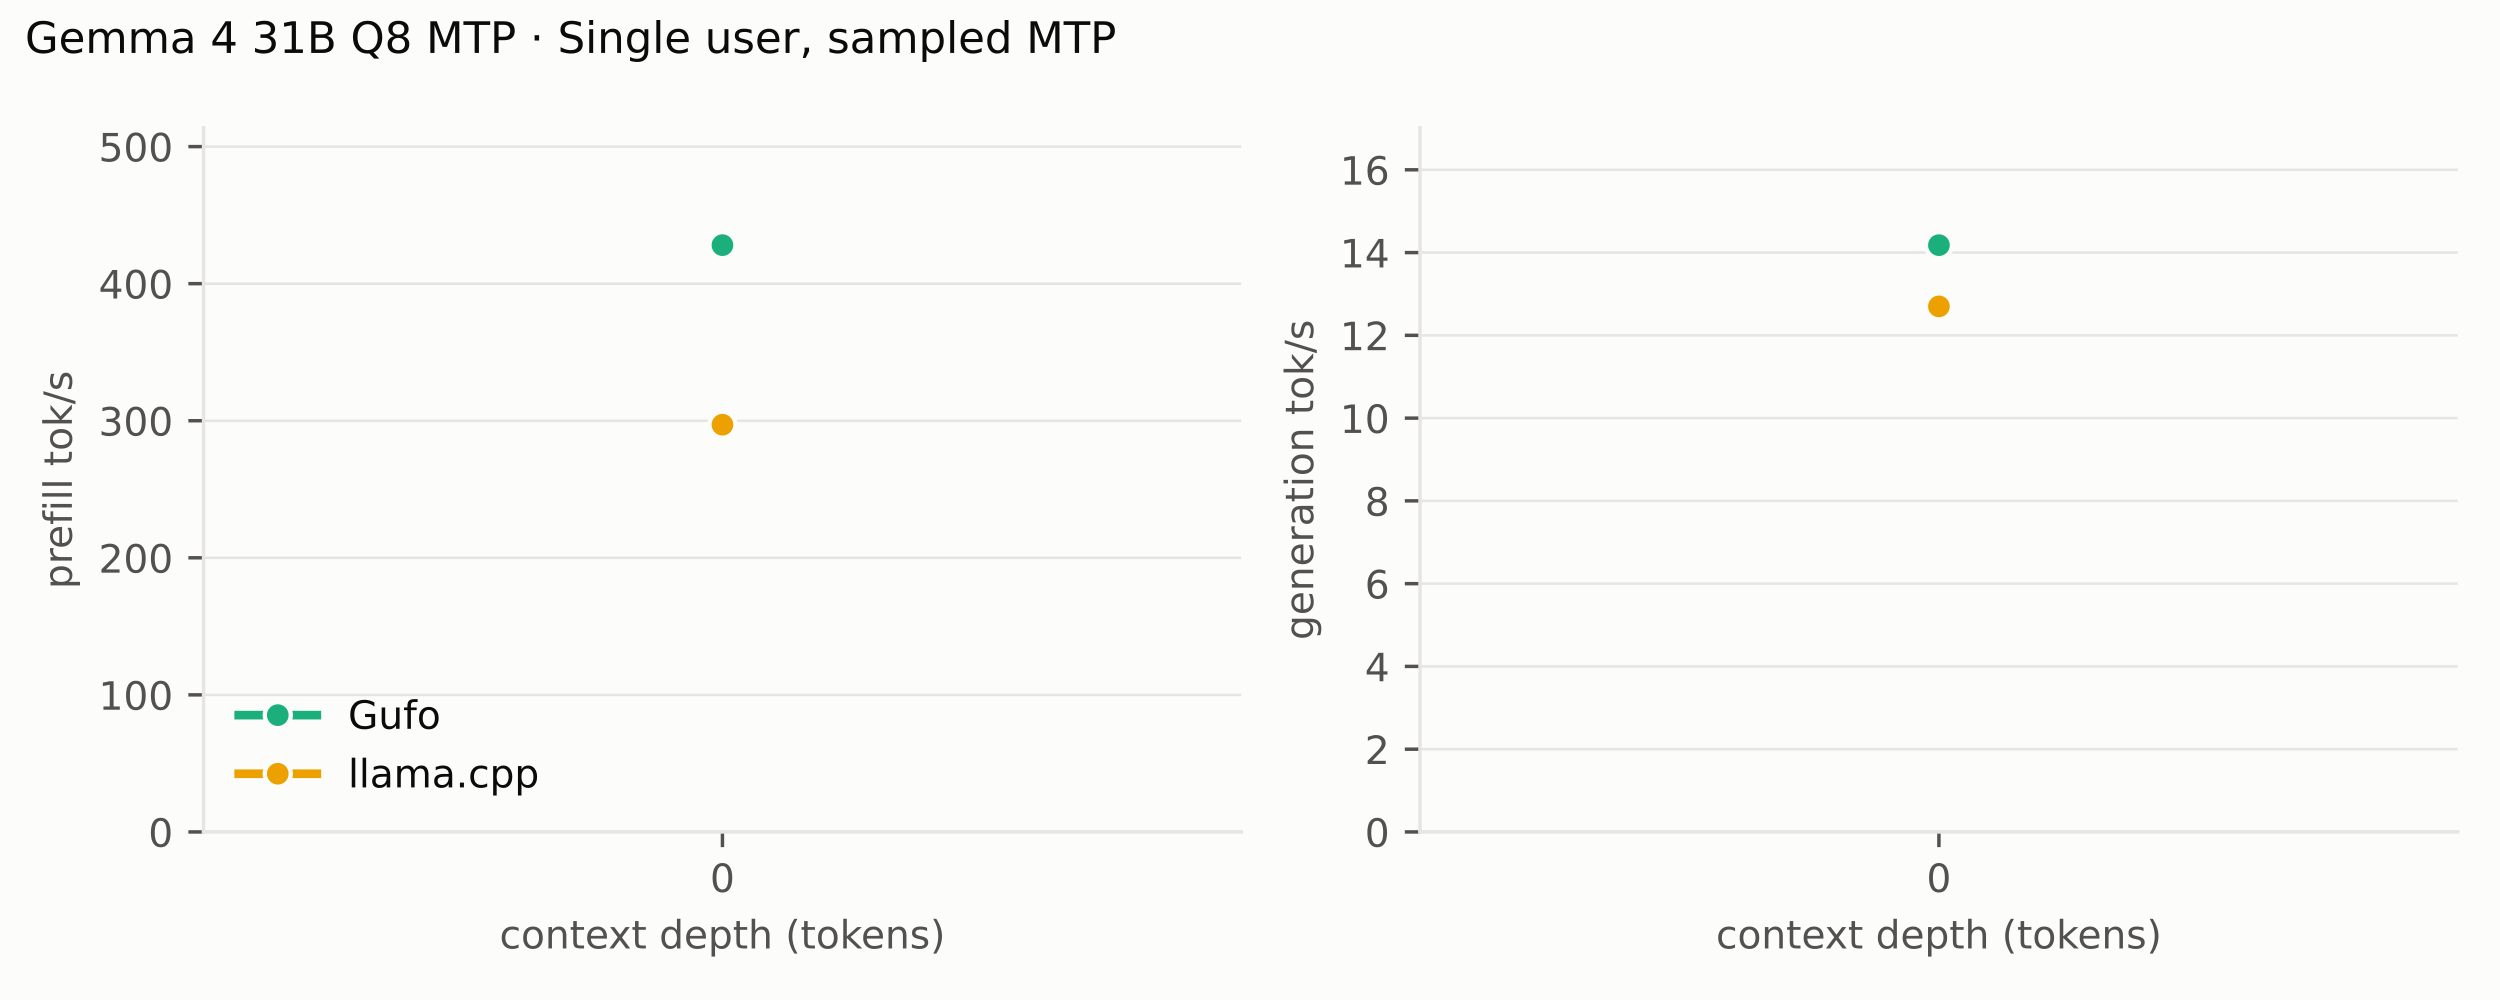
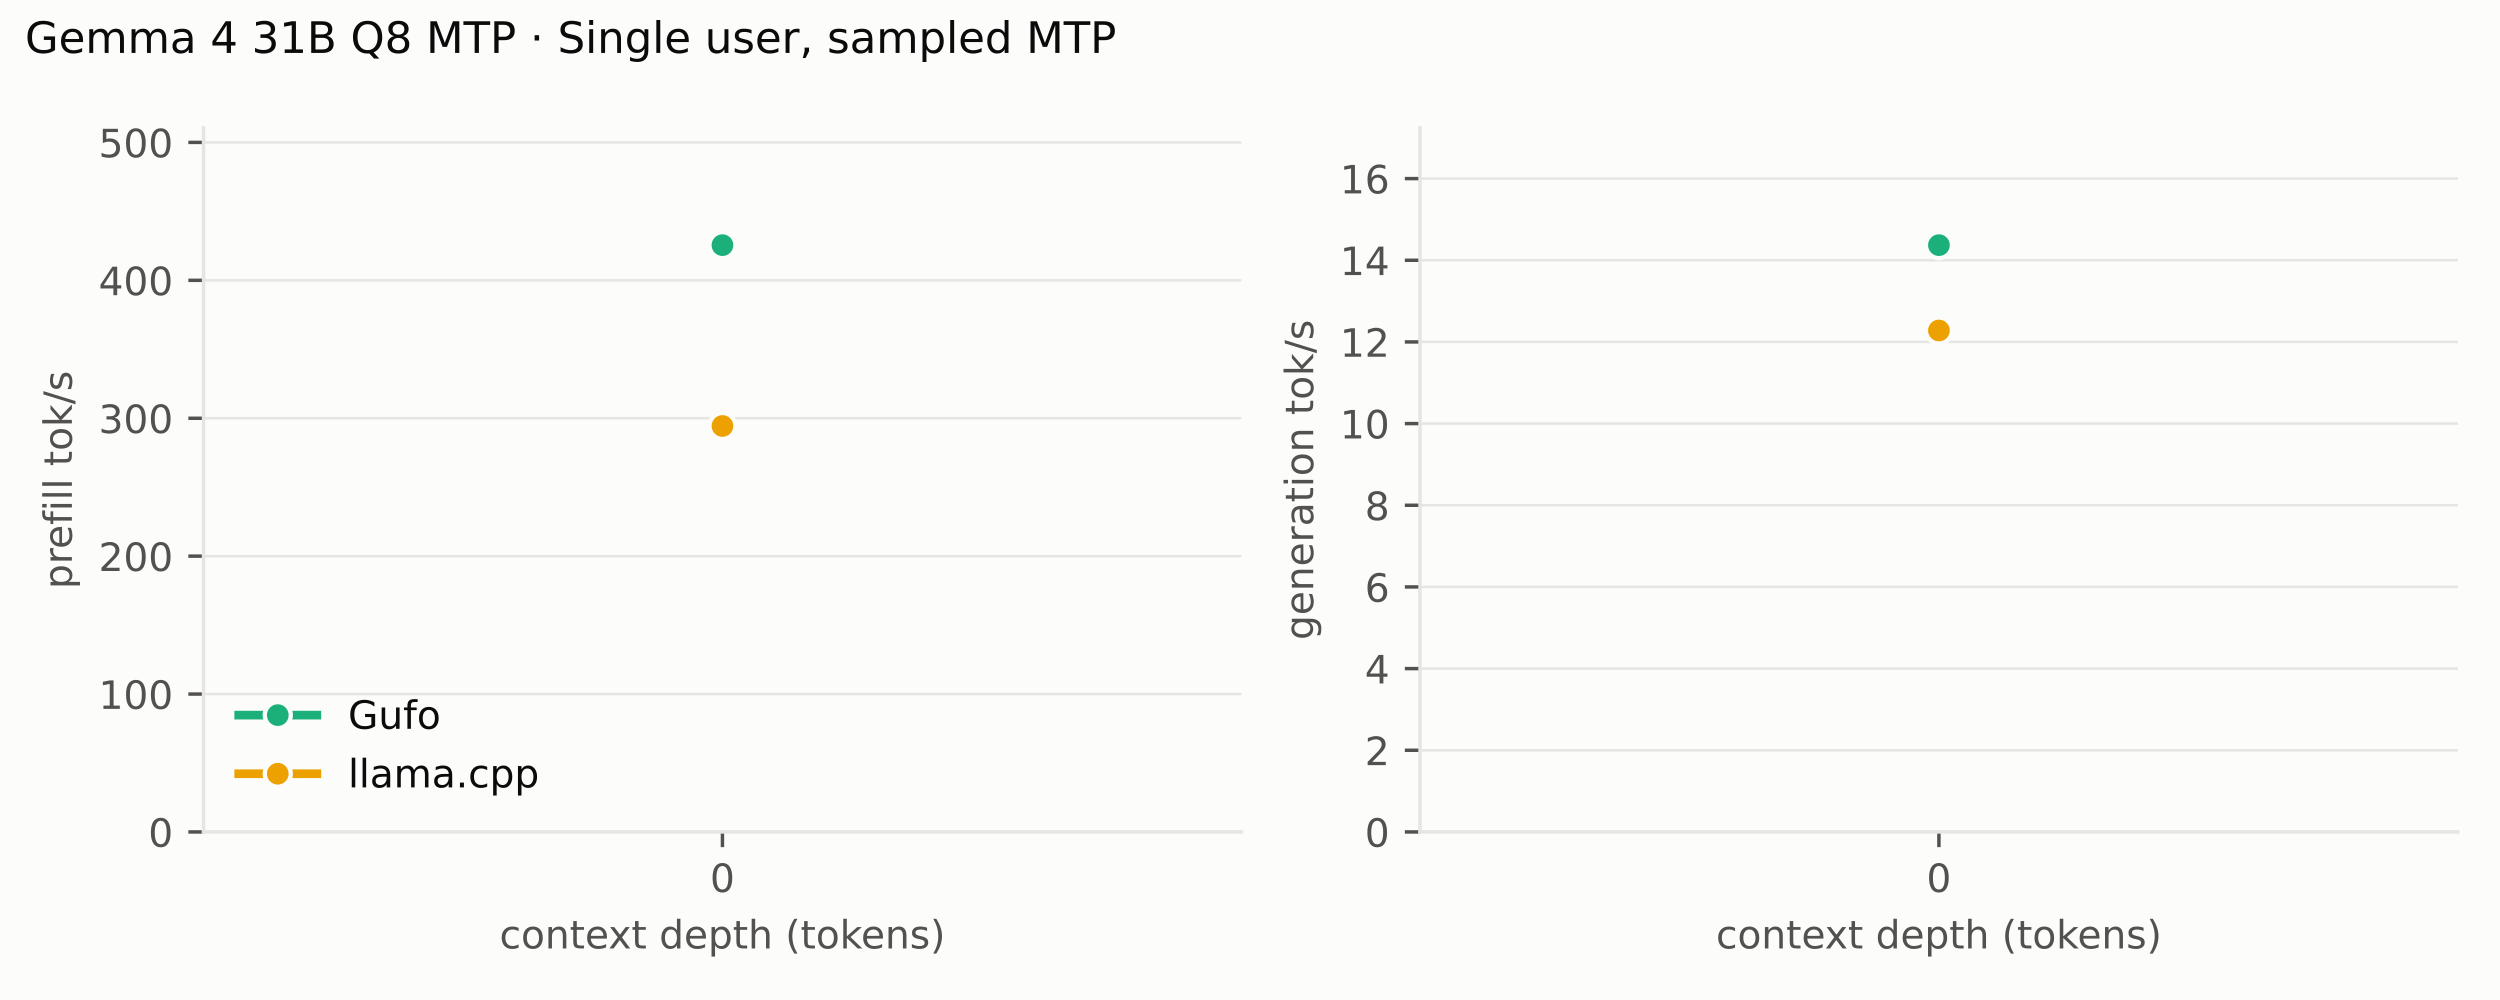
<svg xmlns="http://www.w3.org/2000/svg" xmlns:xlink="http://www.w3.org/1999/xlink" width="576pt" height="230.4pt" viewBox="0 0 576 230.4" version="1.1">
  <defs>
    <style type="text/css">*{stroke-linejoin: round; stroke-linecap: butt}</style>
  </defs>
  <g id="figure_1">
    <g id="patch_1">
      <path d="M 0 230.4 L 576 230.4 L 576 0 L 0 0 z " style="fill: #fcfcfb" />
    </g>
    <g id="axes_1">
      <g id="patch_2">
        <path d="M 46.899 191.679 L 286.003 191.679 L 286.003 29.441 L 46.899 29.441 z " style="fill: #fcfcfb" />
      </g>
      <g id="matplotlib.axis_1">
        <g id="xtick_1">
          <g id="line2d_1">
            <defs>
              <path id="m1ebf051f68" d="M 0 0 L 0 3.5 " style="stroke: #52514e; stroke-width: 0.8" />
            </defs>
            <g>
              <use xlink:href="#m1ebf051f68" x="166.451" y="191.679" style="fill: #52514e; stroke: #52514e; stroke-width: 0.8" />
            </g>
          </g>
          <g id="text_1">
            <text style="font-size: 9px; font-family: 'DejaVu Sans', 'Bitstream Vera Sans', 'Computer Modern Sans Serif', 'Lucida Grande', 'Verdana', 'Geneva', 'Lucid', 'Arial', 'Helvetica', 'Avant Garde', sans-serif; text-anchor: middle; fill: #52514e" x="166.451" y="205.517" transform="rotate(-0 166.4513 205.5172)">0</text>
          </g>
        </g>
        <g id="text_2">
          <text style="font-size: 9px; font-family: 'DejaVu Sans', 'Bitstream Vera Sans', 'Computer Modern Sans Serif', 'Lucida Grande', 'Verdana', 'Geneva', 'Lucid', 'Arial', 'Helvetica', 'Avant Garde', sans-serif; text-anchor: middle; fill: #52514e" x="166.451" y="218.518" transform="rotate(-0 166.4513 218.5179)">context depth (tokens)</text>
        </g>
      </g>
      <g id="matplotlib.axis_2">
        <g id="ytick_1">
          <g id="line2d_2">
            <path d="M 46.899 191.679 L 286.003 191.679 " clip-path="url(#pf5ccb981f5)" style="fill: none; stroke: #e6e5e1; stroke-width: 0.6; stroke-linecap: square" />
          </g>
          <g id="line2d_3">
            <defs>
              <path id="m680e5b1e24" d="M 0 0 L -3.5 0 " style="stroke: #52514e; stroke-width: 0.8" />
            </defs>
            <g>
              <use xlink:href="#m680e5b1e24" x="46.899" y="191.679" style="fill: #52514e; stroke: #52514e; stroke-width: 0.8" />
            </g>
          </g>
          <g id="text_3">
            <text style="font-size: 9px; font-family: 'DejaVu Sans', 'Bitstream Vera Sans', 'Computer Modern Sans Serif', 'Lucida Grande', 'Verdana', 'Geneva', 'Lucid', 'Arial', 'Helvetica', 'Avant Garde', sans-serif; text-anchor: end; fill: #52514e" x="39.899" y="195.098" transform="rotate(-0 39.89945 195.0982)">0</text>
          </g>
        </g>
        <g id="ytick_2">
          <g id="line2d_4">
-             <path d="M 46.899 160.099 L 286.003 160.099 " clip-path="url(#pf5ccb981f5)" style="fill: none; stroke: #e6e5e1; stroke-width: 0.6; stroke-linecap: square" />
+             <path d="M 46.899 159.907 L 286.003 159.907 " clip-path="url(#pf5ccb981f5)" style="fill: none; stroke: #e6e5e1; stroke-width: 0.6; stroke-linecap: square" />
          </g>
          <g id="line2d_5">
            <g>
-               <use xlink:href="#m680e5b1e24" x="46.899" y="160.099" style="fill: #52514e; stroke: #52514e; stroke-width: 0.8" />
+               <use xlink:href="#m680e5b1e24" x="46.899" y="159.907" style="fill: #52514e; stroke: #52514e; stroke-width: 0.8" />
            </g>
          </g>
          <g id="text_4">
-             <text style="font-size: 9px; font-family: 'DejaVu Sans', 'Bitstream Vera Sans', 'Computer Modern Sans Serif', 'Lucida Grande', 'Verdana', 'Geneva', 'Lucid', 'Arial', 'Helvetica', 'Avant Garde', sans-serif; text-anchor: end; fill: #52514e" x="39.899" y="163.518" transform="rotate(-0 39.89945 163.5179)">100</text>
+             <text style="font-size: 9px; font-family: 'DejaVu Sans', 'Bitstream Vera Sans', 'Computer Modern Sans Serif', 'Lucida Grande', 'Verdana', 'Geneva', 'Lucid', 'Arial', 'Helvetica', 'Avant Garde', sans-serif; text-anchor: end; fill: #52514e" x="39.899" y="163.326" transform="rotate(-0 39.89945 163.3256)">100</text>
          </g>
        </g>
        <g id="ytick_3">
          <g id="line2d_6">
-             <path d="M 46.899 128.519 L 286.003 128.519 " clip-path="url(#pf5ccb981f5)" style="fill: none; stroke: #e6e5e1; stroke-width: 0.6; stroke-linecap: square" />
+             <path d="M 46.899 128.134 L 286.003 128.134 " clip-path="url(#pf5ccb981f5)" style="fill: none; stroke: #e6e5e1; stroke-width: 0.6; stroke-linecap: square" />
          </g>
          <g id="line2d_7">
            <g>
-               <use xlink:href="#m680e5b1e24" x="46.899" y="128.519" style="fill: #52514e; stroke: #52514e; stroke-width: 0.8" />
+               <use xlink:href="#m680e5b1e24" x="46.899" y="128.134" style="fill: #52514e; stroke: #52514e; stroke-width: 0.8" />
            </g>
          </g>
          <g id="text_5">
-             <text style="font-size: 9px; font-family: 'DejaVu Sans', 'Bitstream Vera Sans', 'Computer Modern Sans Serif', 'Lucida Grande', 'Verdana', 'Geneva', 'Lucid', 'Arial', 'Helvetica', 'Avant Garde', sans-serif; text-anchor: end; fill: #52514e" x="39.899" y="131.937" transform="rotate(-0 39.89945 131.9375)">200</text>
+             <text style="font-size: 9px; font-family: 'DejaVu Sans', 'Bitstream Vera Sans', 'Computer Modern Sans Serif', 'Lucida Grande', 'Verdana', 'Geneva', 'Lucid', 'Arial', 'Helvetica', 'Avant Garde', sans-serif; text-anchor: end; fill: #52514e" x="39.899" y="131.553" transform="rotate(-0 39.89945 131.553)">200</text>
          </g>
        </g>
        <g id="ytick_4">
          <g id="line2d_8">
-             <path d="M 46.899 96.938 L 286.003 96.938 " clip-path="url(#pf5ccb981f5)" style="fill: none; stroke: #e6e5e1; stroke-width: 0.6; stroke-linecap: square" />
+             <path d="M 46.899 96.362 L 286.003 96.362 " clip-path="url(#pf5ccb981f5)" style="fill: none; stroke: #e6e5e1; stroke-width: 0.6; stroke-linecap: square" />
          </g>
          <g id="line2d_9">
            <g>
-               <use xlink:href="#m680e5b1e24" x="46.899" y="96.938" style="fill: #52514e; stroke: #52514e; stroke-width: 0.8" />
+               <use xlink:href="#m680e5b1e24" x="46.899" y="96.362" style="fill: #52514e; stroke: #52514e; stroke-width: 0.8" />
            </g>
          </g>
          <g id="text_6">
-             <text style="font-size: 9px; font-family: 'DejaVu Sans', 'Bitstream Vera Sans', 'Computer Modern Sans Serif', 'Lucida Grande', 'Verdana', 'Geneva', 'Lucid', 'Arial', 'Helvetica', 'Avant Garde', sans-serif; text-anchor: end; fill: #52514e" x="39.899" y="100.357" transform="rotate(-0 39.89945 100.3571)">300</text>
+             <text style="font-size: 9px; font-family: 'DejaVu Sans', 'Bitstream Vera Sans', 'Computer Modern Sans Serif', 'Lucida Grande', 'Verdana', 'Geneva', 'Lucid', 'Arial', 'Helvetica', 'Avant Garde', sans-serif; text-anchor: end; fill: #52514e" x="39.899" y="99.78" transform="rotate(-0 39.89945 99.78045)">300</text>
          </g>
        </g>
        <g id="ytick_5">
          <g id="line2d_10">
-             <path d="M 46.899 65.358 L 286.003 65.358 " clip-path="url(#pf5ccb981f5)" style="fill: none; stroke: #e6e5e1; stroke-width: 0.6; stroke-linecap: square" />
+             <path d="M 46.899 64.589 L 286.003 64.589 " clip-path="url(#pf5ccb981f5)" style="fill: none; stroke: #e6e5e1; stroke-width: 0.6; stroke-linecap: square" />
          </g>
          <g id="line2d_11">
            <g>
-               <use xlink:href="#m680e5b1e24" x="46.899" y="65.358" style="fill: #52514e; stroke: #52514e; stroke-width: 0.8" />
+               <use xlink:href="#m680e5b1e24" x="46.899" y="64.589" style="fill: #52514e; stroke: #52514e; stroke-width: 0.8" />
            </g>
          </g>
          <g id="text_7">
-             <text style="font-size: 9px; font-family: 'DejaVu Sans', 'Bitstream Vera Sans', 'Computer Modern Sans Serif', 'Lucida Grande', 'Verdana', 'Geneva', 'Lucid', 'Arial', 'Helvetica', 'Avant Garde', sans-serif; text-anchor: end; fill: #52514e" x="39.899" y="68.777" transform="rotate(-0 39.89945 68.77672)">400</text>
+             <text style="font-size: 9px; font-family: 'DejaVu Sans', 'Bitstream Vera Sans', 'Computer Modern Sans Serif', 'Lucida Grande', 'Verdana', 'Geneva', 'Lucid', 'Arial', 'Helvetica', 'Avant Garde', sans-serif; text-anchor: end; fill: #52514e" x="39.899" y="68.008" transform="rotate(-0 39.89945 68.00785)">400</text>
          </g>
        </g>
        <g id="ytick_6">
          <g id="line2d_12">
-             <path d="M 46.899 33.777 L 286.003 33.777 " clip-path="url(#pf5ccb981f5)" style="fill: none; stroke: #e6e5e1; stroke-width: 0.6; stroke-linecap: square" />
+             <path d="M 46.899 32.816 L 286.003 32.816 " clip-path="url(#pf5ccb981f5)" style="fill: none; stroke: #e6e5e1; stroke-width: 0.6; stroke-linecap: square" />
          </g>
          <g id="line2d_13">
            <g>
-               <use xlink:href="#m680e5b1e24" x="46.899" y="33.777" style="fill: #52514e; stroke: #52514e; stroke-width: 0.8" />
+               <use xlink:href="#m680e5b1e24" x="46.899" y="32.816" style="fill: #52514e; stroke: #52514e; stroke-width: 0.8" />
            </g>
          </g>
          <g id="text_8">
-             <text style="font-size: 9px; font-family: 'DejaVu Sans', 'Bitstream Vera Sans', 'Computer Modern Sans Serif', 'Lucida Grande', 'Verdana', 'Geneva', 'Lucid', 'Arial', 'Helvetica', 'Avant Garde', sans-serif; text-anchor: end; fill: #52514e" x="39.899" y="37.196" transform="rotate(-0 39.89945 37.19634)">500</text>
+             <text style="font-size: 9px; font-family: 'DejaVu Sans', 'Bitstream Vera Sans', 'Computer Modern Sans Serif', 'Lucida Grande', 'Verdana', 'Geneva', 'Lucid', 'Arial', 'Helvetica', 'Avant Garde', sans-serif; text-anchor: end; fill: #52514e" x="39.899" y="36.235" transform="rotate(-0 39.89945 36.23525)">500</text>
          </g>
        </g>
        <g id="text_9">
          <text style="font-size: 9px; font-family: 'DejaVu Sans', 'Bitstream Vera Sans', 'Computer Modern Sans Serif', 'Lucida Grande', 'Verdana', 'Geneva', 'Lucid', 'Arial', 'Helvetica', 'Avant Garde', sans-serif; text-anchor: middle; fill: #52514e" x="16.559" y="110.56" transform="rotate(-90 16.55859 110.56)">prefill tok/s</text>
        </g>
      </g>
      <g id="line2d_14">
        <path d="M 166.451 56.481 " clip-path="url(#pf5ccb981f5)" style="fill: none; stroke: #1baf7a; stroke-width: 2; stroke-linecap: square" />
        <defs>
          <path id="m52f97da8ad" d="M 0 3 C 0.796 3 1.559 2.684 2.121 2.121 C 2.684 1.559 3 0.796 3 0 C 3 -0.796 2.684 -1.559 2.121 -2.121 C 1.559 -2.684 0.796 -3 0 -3 C -0.796 -3 -1.559 -2.684 -2.121 -2.121 C -2.684 -1.559 -3 -0.796 -3 0 C -3 0.796 -2.684 1.559 -2.121 2.121 C -1.559 2.684 -0.796 3 0 3 z " style="stroke: #fcfcfb" />
        </defs>
        <g clip-path="url(#pf5ccb981f5)">
          <use xlink:href="#m52f97da8ad" x="166.451" y="56.481" style="fill: #1baf7a; stroke: #fcfcfb" />
        </g>
      </g>
      <g id="line2d_15">
-         <path d="M 166.451 97.848 " clip-path="url(#pf5ccb981f5)" style="fill: none; stroke: #eda100; stroke-width: 2; stroke-linecap: square" />
+         <path d="M 166.451 98.147 " clip-path="url(#pf5ccb981f5)" style="fill: none; stroke: #eda100; stroke-width: 2; stroke-linecap: square" />
        <defs>
          <path id="mb9ac056d34" d="M 0 3 C 0.796 3 1.559 2.684 2.121 2.121 C 2.684 1.559 3 0.796 3 0 C 3 -0.796 2.684 -1.559 2.121 -2.121 C 1.559 -2.684 0.796 -3 0 -3 C -0.796 -3 -1.559 -2.684 -2.121 -2.121 C -2.684 -1.559 -3 -0.796 -3 0 C -3 0.796 -2.684 1.559 -2.121 2.121 C -1.559 2.684 -0.796 3 0 3 z " style="stroke: #fcfcfb" />
        </defs>
        <g clip-path="url(#pf5ccb981f5)">
-           <use xlink:href="#mb9ac056d34" x="166.451" y="97.848" style="fill: #eda100; stroke: #fcfcfb" />
+           <use xlink:href="#mb9ac056d34" x="166.451" y="98.147" style="fill: #eda100; stroke: #fcfcfb" />
        </g>
      </g>
      <g id="patch_3">
        <path d="M 46.899 191.679 L 46.899 29.441 " style="fill: none; stroke: #e6e5e1; stroke-width: 0.8; stroke-linejoin: miter; stroke-linecap: square" />
      </g>
      <g id="patch_4">
        <path d="M 46.899 191.679 L 286.003 191.679 " style="fill: none; stroke: #e6e5e1; stroke-width: 0.8; stroke-linejoin: miter; stroke-linecap: square" />
      </g>
      <g id="legend_1">
        <g id="line2d_16">
          <path d="M 54.999 164.766 L 63.999 164.766 L 72.999 164.766 " style="fill: none; stroke: #1baf7a; stroke-width: 2; stroke-linecap: square" />
          <g>
            <use xlink:href="#m52f97da8ad" x="63.999" y="164.766" style="fill: #1baf7a; stroke: #fcfcfb" />
          </g>
        </g>
        <g id="text_10">
          <text style="font-size: 9px; font-family: 'DejaVu Sans', 'Bitstream Vera Sans', 'Computer Modern Sans Serif', 'Lucida Grande', 'Verdana', 'Geneva', 'Lucid', 'Arial', 'Helvetica', 'Avant Garde', sans-serif; text-anchor: start; fill: #0b0b0b" x="80.199" y="167.916" transform="rotate(-0 80.19945 167.9165)">Gufo</text>
        </g>
        <g id="line2d_17">
          <path d="M 54.999 178.267 L 63.999 178.267 L 72.999 178.267 " style="fill: none; stroke: #eda100; stroke-width: 2; stroke-linecap: square" />
          <g>
            <use xlink:href="#mb9ac056d34" x="63.999" y="178.267" style="fill: #eda100; stroke: #fcfcfb" />
          </g>
        </g>
        <g id="text_11">
          <text style="font-size: 9px; font-family: 'DejaVu Sans', 'Bitstream Vera Sans', 'Computer Modern Sans Serif', 'Lucida Grande', 'Verdana', 'Geneva', 'Lucid', 'Arial', 'Helvetica', 'Avant Garde', sans-serif; text-anchor: start; fill: #0b0b0b" x="80.199" y="181.417" transform="rotate(-0 80.19945 181.4172)">llama.cpp</text>
        </g>
      </g>
    </g>
    <g id="axes_2">
      <g id="patch_5">
        <path d="M 327.176 191.679 L 566.28 191.679 L 566.28 29.441 L 327.176 29.441 z " style="fill: #fcfcfb" />
      </g>
      <g id="matplotlib.axis_3">
        <g id="xtick_2">
          <g id="line2d_18">
            <g>
              <use xlink:href="#m1ebf051f68" x="446.728" y="191.679" style="fill: #52514e; stroke: #52514e; stroke-width: 0.8" />
            </g>
          </g>
          <g id="text_12">
            <text style="font-size: 9px; font-family: 'DejaVu Sans', 'Bitstream Vera Sans', 'Computer Modern Sans Serif', 'Lucida Grande', 'Verdana', 'Geneva', 'Lucid', 'Arial', 'Helvetica', 'Avant Garde', sans-serif; text-anchor: middle; fill: #52514e" x="446.728" y="205.517" transform="rotate(-0 446.7282 205.5172)">0</text>
          </g>
        </g>
        <g id="text_13">
          <text style="font-size: 9px; font-family: 'DejaVu Sans', 'Bitstream Vera Sans', 'Computer Modern Sans Serif', 'Lucida Grande', 'Verdana', 'Geneva', 'Lucid', 'Arial', 'Helvetica', 'Avant Garde', sans-serif; text-anchor: middle; fill: #52514e" x="446.728" y="218.518" transform="rotate(-0 446.7282 218.5179)">context depth (tokens)</text>
        </g>
      </g>
      <g id="matplotlib.axis_4">
        <g id="ytick_7">
          <g id="line2d_19">
            <path d="M 327.176 191.679 L 566.28 191.679 " clip-path="url(#p8a17e1420d)" style="fill: none; stroke: #e6e5e1; stroke-width: 0.6; stroke-linecap: square" />
          </g>
          <g id="line2d_20">
            <g>
              <use xlink:href="#m680e5b1e24" x="327.176" y="191.679" style="fill: #52514e; stroke: #52514e; stroke-width: 0.8" />
            </g>
          </g>
          <g id="text_14">
            <text style="font-size: 9px; font-family: 'DejaVu Sans', 'Bitstream Vera Sans', 'Computer Modern Sans Serif', 'Lucida Grande', 'Verdana', 'Geneva', 'Lucid', 'Arial', 'Helvetica', 'Avant Garde', sans-serif; text-anchor: end; fill: #52514e" x="320.176" y="195.098" transform="rotate(-0 320.1763 195.0982)">0</text>
          </g>
        </g>
        <g id="ytick_8">
          <g id="line2d_21">
-             <path d="M 327.176 172.61 L 566.28 172.61 " clip-path="url(#p8a17e1420d)" style="fill: none; stroke: #e6e5e1; stroke-width: 0.6; stroke-linecap: square" />
+             <path d="M 327.176 172.862 L 566.28 172.862 " clip-path="url(#p8a17e1420d)" style="fill: none; stroke: #e6e5e1; stroke-width: 0.6; stroke-linecap: square" />
          </g>
          <g id="line2d_22">
            <g>
-               <use xlink:href="#m680e5b1e24" x="327.176" y="172.61" style="fill: #52514e; stroke: #52514e; stroke-width: 0.8" />
+               <use xlink:href="#m680e5b1e24" x="327.176" y="172.862" style="fill: #52514e; stroke: #52514e; stroke-width: 0.8" />
            </g>
          </g>
          <g id="text_15">
-             <text style="font-size: 9px; font-family: 'DejaVu Sans', 'Bitstream Vera Sans', 'Computer Modern Sans Serif', 'Lucida Grande', 'Verdana', 'Geneva', 'Lucid', 'Arial', 'Helvetica', 'Avant Garde', sans-serif; text-anchor: end; fill: #52514e" x="320.176" y="176.029" transform="rotate(-0 320.1763 176.0293)">2</text>
+             <text style="font-size: 9px; font-family: 'DejaVu Sans', 'Bitstream Vera Sans', 'Computer Modern Sans Serif', 'Lucida Grande', 'Verdana', 'Geneva', 'Lucid', 'Arial', 'Helvetica', 'Avant Garde', sans-serif; text-anchor: end; fill: #52514e" x="320.176" y="176.281" transform="rotate(-0 320.1763 176.2814)">2</text>
          </g>
        </g>
        <g id="ytick_9">
          <g id="line2d_23">
-             <path d="M 327.176 153.541 L 566.28 153.541 " clip-path="url(#p8a17e1420d)" style="fill: none; stroke: #e6e5e1; stroke-width: 0.6; stroke-linecap: square" />
+             <path d="M 327.176 154.046 L 566.28 154.046 " clip-path="url(#p8a17e1420d)" style="fill: none; stroke: #e6e5e1; stroke-width: 0.6; stroke-linecap: square" />
          </g>
          <g id="line2d_24">
            <g>
-               <use xlink:href="#m680e5b1e24" x="327.176" y="153.541" style="fill: #52514e; stroke: #52514e; stroke-width: 0.8" />
+               <use xlink:href="#m680e5b1e24" x="327.176" y="154.046" style="fill: #52514e; stroke: #52514e; stroke-width: 0.8" />
            </g>
          </g>
          <g id="text_16">
-             <text style="font-size: 9px; font-family: 'DejaVu Sans', 'Bitstream Vera Sans', 'Computer Modern Sans Serif', 'Lucida Grande', 'Verdana', 'Geneva', 'Lucid', 'Arial', 'Helvetica', 'Avant Garde', sans-serif; text-anchor: end; fill: #52514e" x="320.176" y="156.96" transform="rotate(-0 320.1763 156.9604)">4</text>
+             <text style="font-size: 9px; font-family: 'DejaVu Sans', 'Bitstream Vera Sans', 'Computer Modern Sans Serif', 'Lucida Grande', 'Verdana', 'Geneva', 'Lucid', 'Arial', 'Helvetica', 'Avant Garde', sans-serif; text-anchor: end; fill: #52514e" x="320.176" y="157.465" transform="rotate(-0 320.1763 157.4646)">4</text>
          </g>
        </g>
        <g id="ytick_10">
          <g id="line2d_25">
-             <path d="M 327.176 134.472 L 566.28 134.472 " clip-path="url(#p8a17e1420d)" style="fill: none; stroke: #e6e5e1; stroke-width: 0.6; stroke-linecap: square" />
+             <path d="M 327.176 135.229 L 566.28 135.229 " clip-path="url(#p8a17e1420d)" style="fill: none; stroke: #e6e5e1; stroke-width: 0.6; stroke-linecap: square" />
          </g>
          <g id="line2d_26">
            <g>
-               <use xlink:href="#m680e5b1e24" x="327.176" y="134.472" style="fill: #52514e; stroke: #52514e; stroke-width: 0.8" />
+               <use xlink:href="#m680e5b1e24" x="327.176" y="135.229" style="fill: #52514e; stroke: #52514e; stroke-width: 0.8" />
            </g>
          </g>
          <g id="text_17">
-             <text style="font-size: 9px; font-family: 'DejaVu Sans', 'Bitstream Vera Sans', 'Computer Modern Sans Serif', 'Lucida Grande', 'Verdana', 'Geneva', 'Lucid', 'Arial', 'Helvetica', 'Avant Garde', sans-serif; text-anchor: end; fill: #52514e" x="320.176" y="137.891" transform="rotate(-0 320.1763 137.8914)">6</text>
+             <text style="font-size: 9px; font-family: 'DejaVu Sans', 'Bitstream Vera Sans', 'Computer Modern Sans Serif', 'Lucida Grande', 'Verdana', 'Geneva', 'Lucid', 'Arial', 'Helvetica', 'Avant Garde', sans-serif; text-anchor: end; fill: #52514e" x="320.176" y="138.648" transform="rotate(-0 320.1763 138.6478)">6</text>
          </g>
        </g>
        <g id="ytick_11">
          <g id="line2d_27">
-             <path d="M 327.176 115.404 L 566.28 115.404 " clip-path="url(#p8a17e1420d)" style="fill: none; stroke: #e6e5e1; stroke-width: 0.6; stroke-linecap: square" />
+             <path d="M 327.176 116.412 L 566.28 116.412 " clip-path="url(#p8a17e1420d)" style="fill: none; stroke: #e6e5e1; stroke-width: 0.6; stroke-linecap: square" />
          </g>
          <g id="line2d_28">
            <g>
-               <use xlink:href="#m680e5b1e24" x="327.176" y="115.404" style="fill: #52514e; stroke: #52514e; stroke-width: 0.8" />
+               <use xlink:href="#m680e5b1e24" x="327.176" y="116.412" style="fill: #52514e; stroke: #52514e; stroke-width: 0.8" />
            </g>
          </g>
          <g id="text_18">
-             <text style="font-size: 9px; font-family: 'DejaVu Sans', 'Bitstream Vera Sans', 'Computer Modern Sans Serif', 'Lucida Grande', 'Verdana', 'Geneva', 'Lucid', 'Arial', 'Helvetica', 'Avant Garde', sans-serif; text-anchor: end; fill: #52514e" x="320.176" y="118.822" transform="rotate(-0 320.1763 118.8225)">8</text>
+             <text style="font-size: 9px; font-family: 'DejaVu Sans', 'Bitstream Vera Sans', 'Computer Modern Sans Serif', 'Lucida Grande', 'Verdana', 'Geneva', 'Lucid', 'Arial', 'Helvetica', 'Avant Garde', sans-serif; text-anchor: end; fill: #52514e" x="320.176" y="119.831" transform="rotate(-0 320.1763 119.831)">8</text>
          </g>
        </g>
        <g id="ytick_12">
          <g id="line2d_29">
-             <path d="M 327.176 96.335 L 566.28 96.335 " clip-path="url(#p8a17e1420d)" style="fill: none; stroke: #e6e5e1; stroke-width: 0.6; stroke-linecap: square" />
+             <path d="M 327.176 97.595 L 566.28 97.595 " clip-path="url(#p8a17e1420d)" style="fill: none; stroke: #e6e5e1; stroke-width: 0.6; stroke-linecap: square" />
          </g>
          <g id="line2d_30">
            <g>
-               <use xlink:href="#m680e5b1e24" x="327.176" y="96.335" style="fill: #52514e; stroke: #52514e; stroke-width: 0.8" />
+               <use xlink:href="#m680e5b1e24" x="327.176" y="97.595" style="fill: #52514e; stroke: #52514e; stroke-width: 0.8" />
            </g>
          </g>
          <g id="text_19">
-             <text style="font-size: 9px; font-family: 'DejaVu Sans', 'Bitstream Vera Sans', 'Computer Modern Sans Serif', 'Lucida Grande', 'Verdana', 'Geneva', 'Lucid', 'Arial', 'Helvetica', 'Avant Garde', sans-serif; text-anchor: end; fill: #52514e" x="320.176" y="99.754" transform="rotate(-0 320.1763 99.75356)">10</text>
+             <text style="font-size: 9px; font-family: 'DejaVu Sans', 'Bitstream Vera Sans', 'Computer Modern Sans Serif', 'Lucida Grande', 'Verdana', 'Geneva', 'Lucid', 'Arial', 'Helvetica', 'Avant Garde', sans-serif; text-anchor: end; fill: #52514e" x="320.176" y="101.014" transform="rotate(-0 320.1763 101.0142)">10</text>
          </g>
        </g>
        <g id="ytick_13">
          <g id="line2d_31">
-             <path d="M 327.176 77.266 L 566.28 77.266 " clip-path="url(#p8a17e1420d)" style="fill: none; stroke: #e6e5e1; stroke-width: 0.6; stroke-linecap: square" />
+             <path d="M 327.176 78.778 L 566.28 78.778 " clip-path="url(#p8a17e1420d)" style="fill: none; stroke: #e6e5e1; stroke-width: 0.6; stroke-linecap: square" />
          </g>
          <g id="line2d_32">
            <g>
-               <use xlink:href="#m680e5b1e24" x="327.176" y="77.266" style="fill: #52514e; stroke: #52514e; stroke-width: 0.8" />
+               <use xlink:href="#m680e5b1e24" x="327.176" y="78.778" style="fill: #52514e; stroke: #52514e; stroke-width: 0.8" />
            </g>
          </g>
          <g id="text_20">
-             <text style="font-size: 9px; font-family: 'DejaVu Sans', 'Bitstream Vera Sans', 'Computer Modern Sans Serif', 'Lucida Grande', 'Verdana', 'Geneva', 'Lucid', 'Arial', 'Helvetica', 'Avant Garde', sans-serif; text-anchor: end; fill: #52514e" x="320.176" y="80.685" transform="rotate(-0 320.1763 80.68462)">12</text>
+             <text style="font-size: 9px; font-family: 'DejaVu Sans', 'Bitstream Vera Sans', 'Computer Modern Sans Serif', 'Lucida Grande', 'Verdana', 'Geneva', 'Lucid', 'Arial', 'Helvetica', 'Avant Garde', sans-serif; text-anchor: end; fill: #52514e" x="320.176" y="82.197" transform="rotate(-0 320.1763 82.1974)">12</text>
          </g>
        </g>
        <g id="ytick_14">
          <g id="line2d_33">
-             <path d="M 327.176 58.197 L 566.28 58.197 " clip-path="url(#p8a17e1420d)" style="fill: none; stroke: #e6e5e1; stroke-width: 0.6; stroke-linecap: square" />
+             <path d="M 327.176 59.962 L 566.28 59.962 " clip-path="url(#p8a17e1420d)" style="fill: none; stroke: #e6e5e1; stroke-width: 0.6; stroke-linecap: square" />
          </g>
          <g id="line2d_34">
            <g>
-               <use xlink:href="#m680e5b1e24" x="327.176" y="58.197" style="fill: #52514e; stroke: #52514e; stroke-width: 0.8" />
+               <use xlink:href="#m680e5b1e24" x="327.176" y="59.962" style="fill: #52514e; stroke: #52514e; stroke-width: 0.8" />
            </g>
          </g>
          <g id="text_21">
-             <text style="font-size: 9px; font-family: 'DejaVu Sans', 'Bitstream Vera Sans', 'Computer Modern Sans Serif', 'Lucida Grande', 'Verdana', 'Geneva', 'Lucid', 'Arial', 'Helvetica', 'Avant Garde', sans-serif; text-anchor: end; fill: #52514e" x="320.176" y="61.616" transform="rotate(-0 320.1763 61.61568)">14</text>
+             <text style="font-size: 9px; font-family: 'DejaVu Sans', 'Bitstream Vera Sans', 'Computer Modern Sans Serif', 'Lucida Grande', 'Verdana', 'Geneva', 'Lucid', 'Arial', 'Helvetica', 'Avant Garde', sans-serif; text-anchor: end; fill: #52514e" x="320.176" y="63.381" transform="rotate(-0 320.1763 63.38059)">14</text>
          </g>
        </g>
        <g id="ytick_15">
          <g id="line2d_35">
-             <path d="M 327.176 39.128 L 566.28 39.128 " clip-path="url(#p8a17e1420d)" style="fill: none; stroke: #e6e5e1; stroke-width: 0.6; stroke-linecap: square" />
+             <path d="M 327.176 41.145 L 566.28 41.145 " clip-path="url(#p8a17e1420d)" style="fill: none; stroke: #e6e5e1; stroke-width: 0.6; stroke-linecap: square" />
          </g>
          <g id="line2d_36">
            <g>
-               <use xlink:href="#m680e5b1e24" x="327.176" y="39.128" style="fill: #52514e; stroke: #52514e; stroke-width: 0.8" />
+               <use xlink:href="#m680e5b1e24" x="327.176" y="41.145" style="fill: #52514e; stroke: #52514e; stroke-width: 0.8" />
            </g>
          </g>
          <g id="text_22">
-             <text style="font-size: 9px; font-family: 'DejaVu Sans', 'Bitstream Vera Sans', 'Computer Modern Sans Serif', 'Lucida Grande', 'Verdana', 'Geneva', 'Lucid', 'Arial', 'Helvetica', 'Avant Garde', sans-serif; text-anchor: end; fill: #52514e" x="320.176" y="42.547" transform="rotate(-0 320.1763 42.54675)">16</text>
+             <text style="font-size: 9px; font-family: 'DejaVu Sans', 'Bitstream Vera Sans', 'Computer Modern Sans Serif', 'Lucida Grande', 'Verdana', 'Geneva', 'Lucid', 'Arial', 'Helvetica', 'Avant Garde', sans-serif; text-anchor: end; fill: #52514e" x="320.176" y="44.564" transform="rotate(-0 320.1763 44.56378)">16</text>
          </g>
        </g>
        <g id="text_23">
          <text style="font-size: 9px; font-family: 'DejaVu Sans', 'Bitstream Vera Sans', 'Computer Modern Sans Serif', 'Lucida Grande', 'Verdana', 'Geneva', 'Lucid', 'Arial', 'Helvetica', 'Avant Garde', sans-serif; text-anchor: middle; fill: #52514e" x="302.562" y="110.56" transform="rotate(-90 302.5617 110.56)">generation tok/s</text>
        </g>
      </g>
      <g id="line2d_37">
        <path d="M 446.728 56.481 " clip-path="url(#p8a17e1420d)" style="fill: none; stroke: #1baf7a; stroke-width: 2; stroke-linecap: square" />
        <g clip-path="url(#p8a17e1420d)">
          <use xlink:href="#m52f97da8ad" x="446.728" y="56.481" style="fill: #1baf7a; stroke: #fcfcfb" />
        </g>
      </g>
      <g id="line2d_38">
-         <path d="M 446.728 70.592 " clip-path="url(#p8a17e1420d)" style="fill: none; stroke: #eda100; stroke-width: 2; stroke-linecap: square" />
+         <path d="M 446.728 76.144 " clip-path="url(#p8a17e1420d)" style="fill: none; stroke: #eda100; stroke-width: 2; stroke-linecap: square" />
        <g clip-path="url(#p8a17e1420d)">
-           <use xlink:href="#mb9ac056d34" x="446.728" y="70.592" style="fill: #eda100; stroke: #fcfcfb" />
+           <use xlink:href="#mb9ac056d34" x="446.728" y="76.144" style="fill: #eda100; stroke: #fcfcfb" />
        </g>
      </g>
      <g id="patch_6">
        <path d="M 327.176 191.679 L 327.176 29.441 " style="fill: none; stroke: #e6e5e1; stroke-width: 0.8; stroke-linejoin: miter; stroke-linecap: square" />
      </g>
      <g id="patch_7">
        <path d="M 327.176 191.679 L 566.28 191.679 " style="fill: none; stroke: #e6e5e1; stroke-width: 0.8; stroke-linejoin: miter; stroke-linecap: square" />
      </g>
    </g>
    <g id="text_24">
      <text style="font-size: 10px; font-family: 'DejaVu Sans', 'Bitstream Vera Sans', 'Computer Modern Sans Serif', 'Lucida Grande', 'Verdana', 'Geneva', 'Lucid', 'Arial', 'Helvetica', 'Avant Garde', sans-serif; text-anchor: start; fill: #0b0b0b" x="5.76" y="12.206" transform="rotate(-0 5.76 12.20644)">Gemma 4 31B Q8 MTP · Single user, sampled MTP</text>
    </g>
  </g>
  <defs>
    <clipPath id="pf5ccb981f5">
      <rect x="46.899" y="29.441" width="239.104" height="162.239" />
    </clipPath>
    <clipPath id="p8a17e1420d">
      <rect x="327.176" y="29.441" width="239.104" height="162.239" />
    </clipPath>
  </defs>
</svg>
